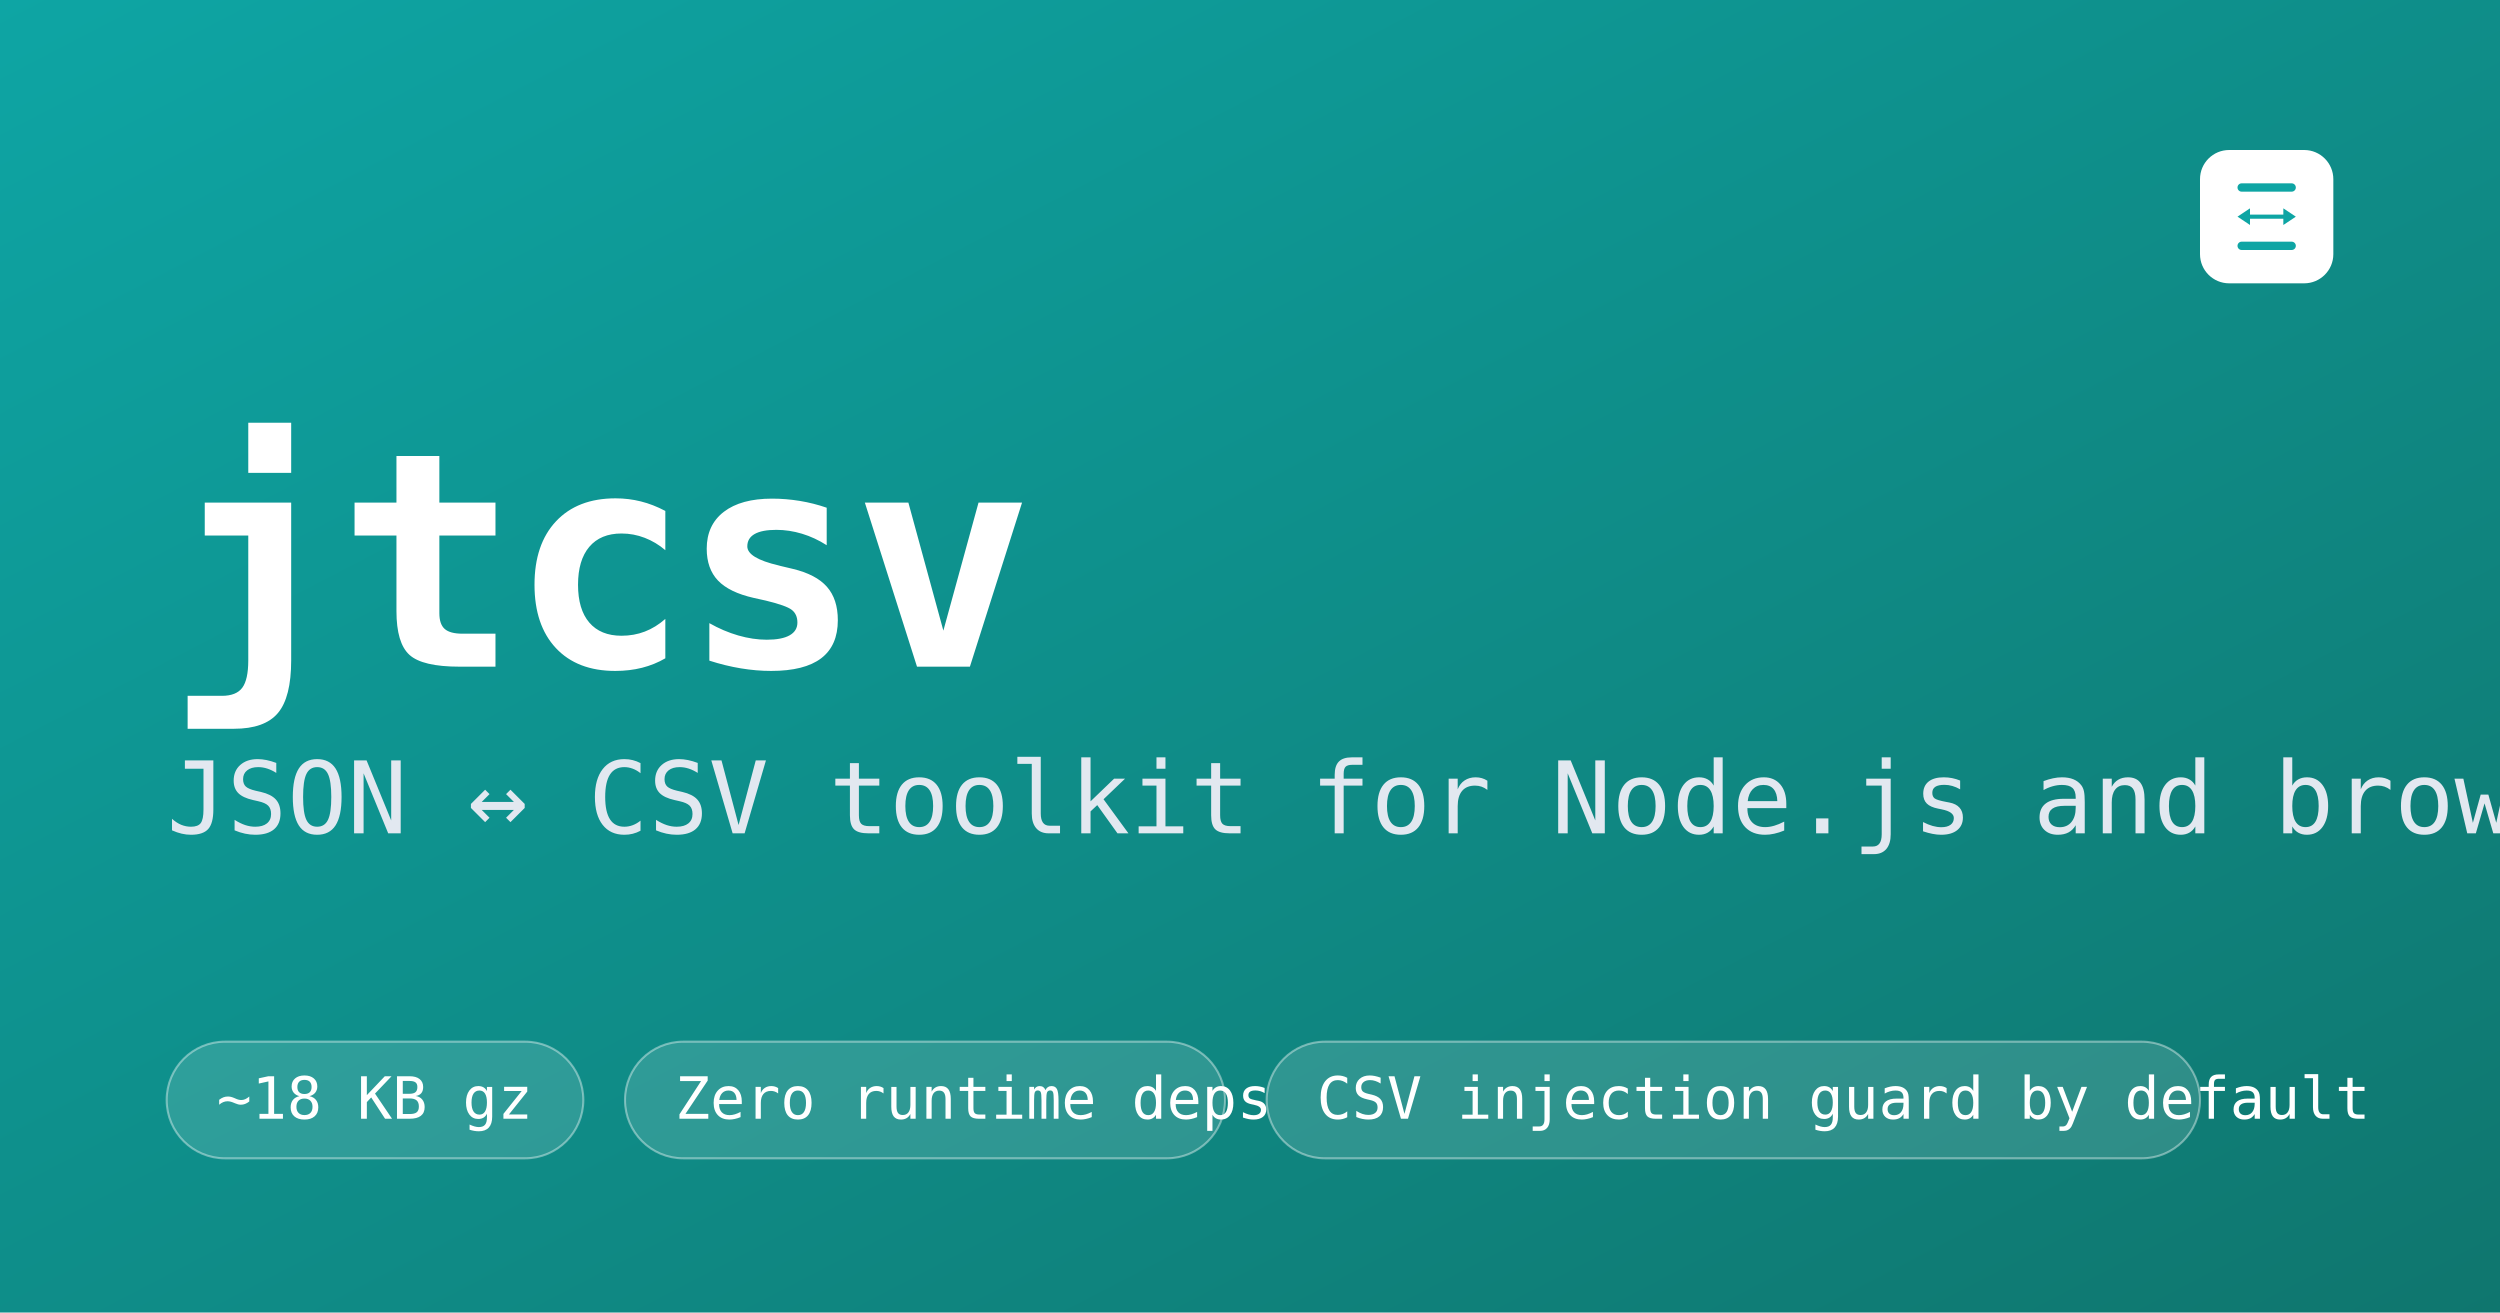
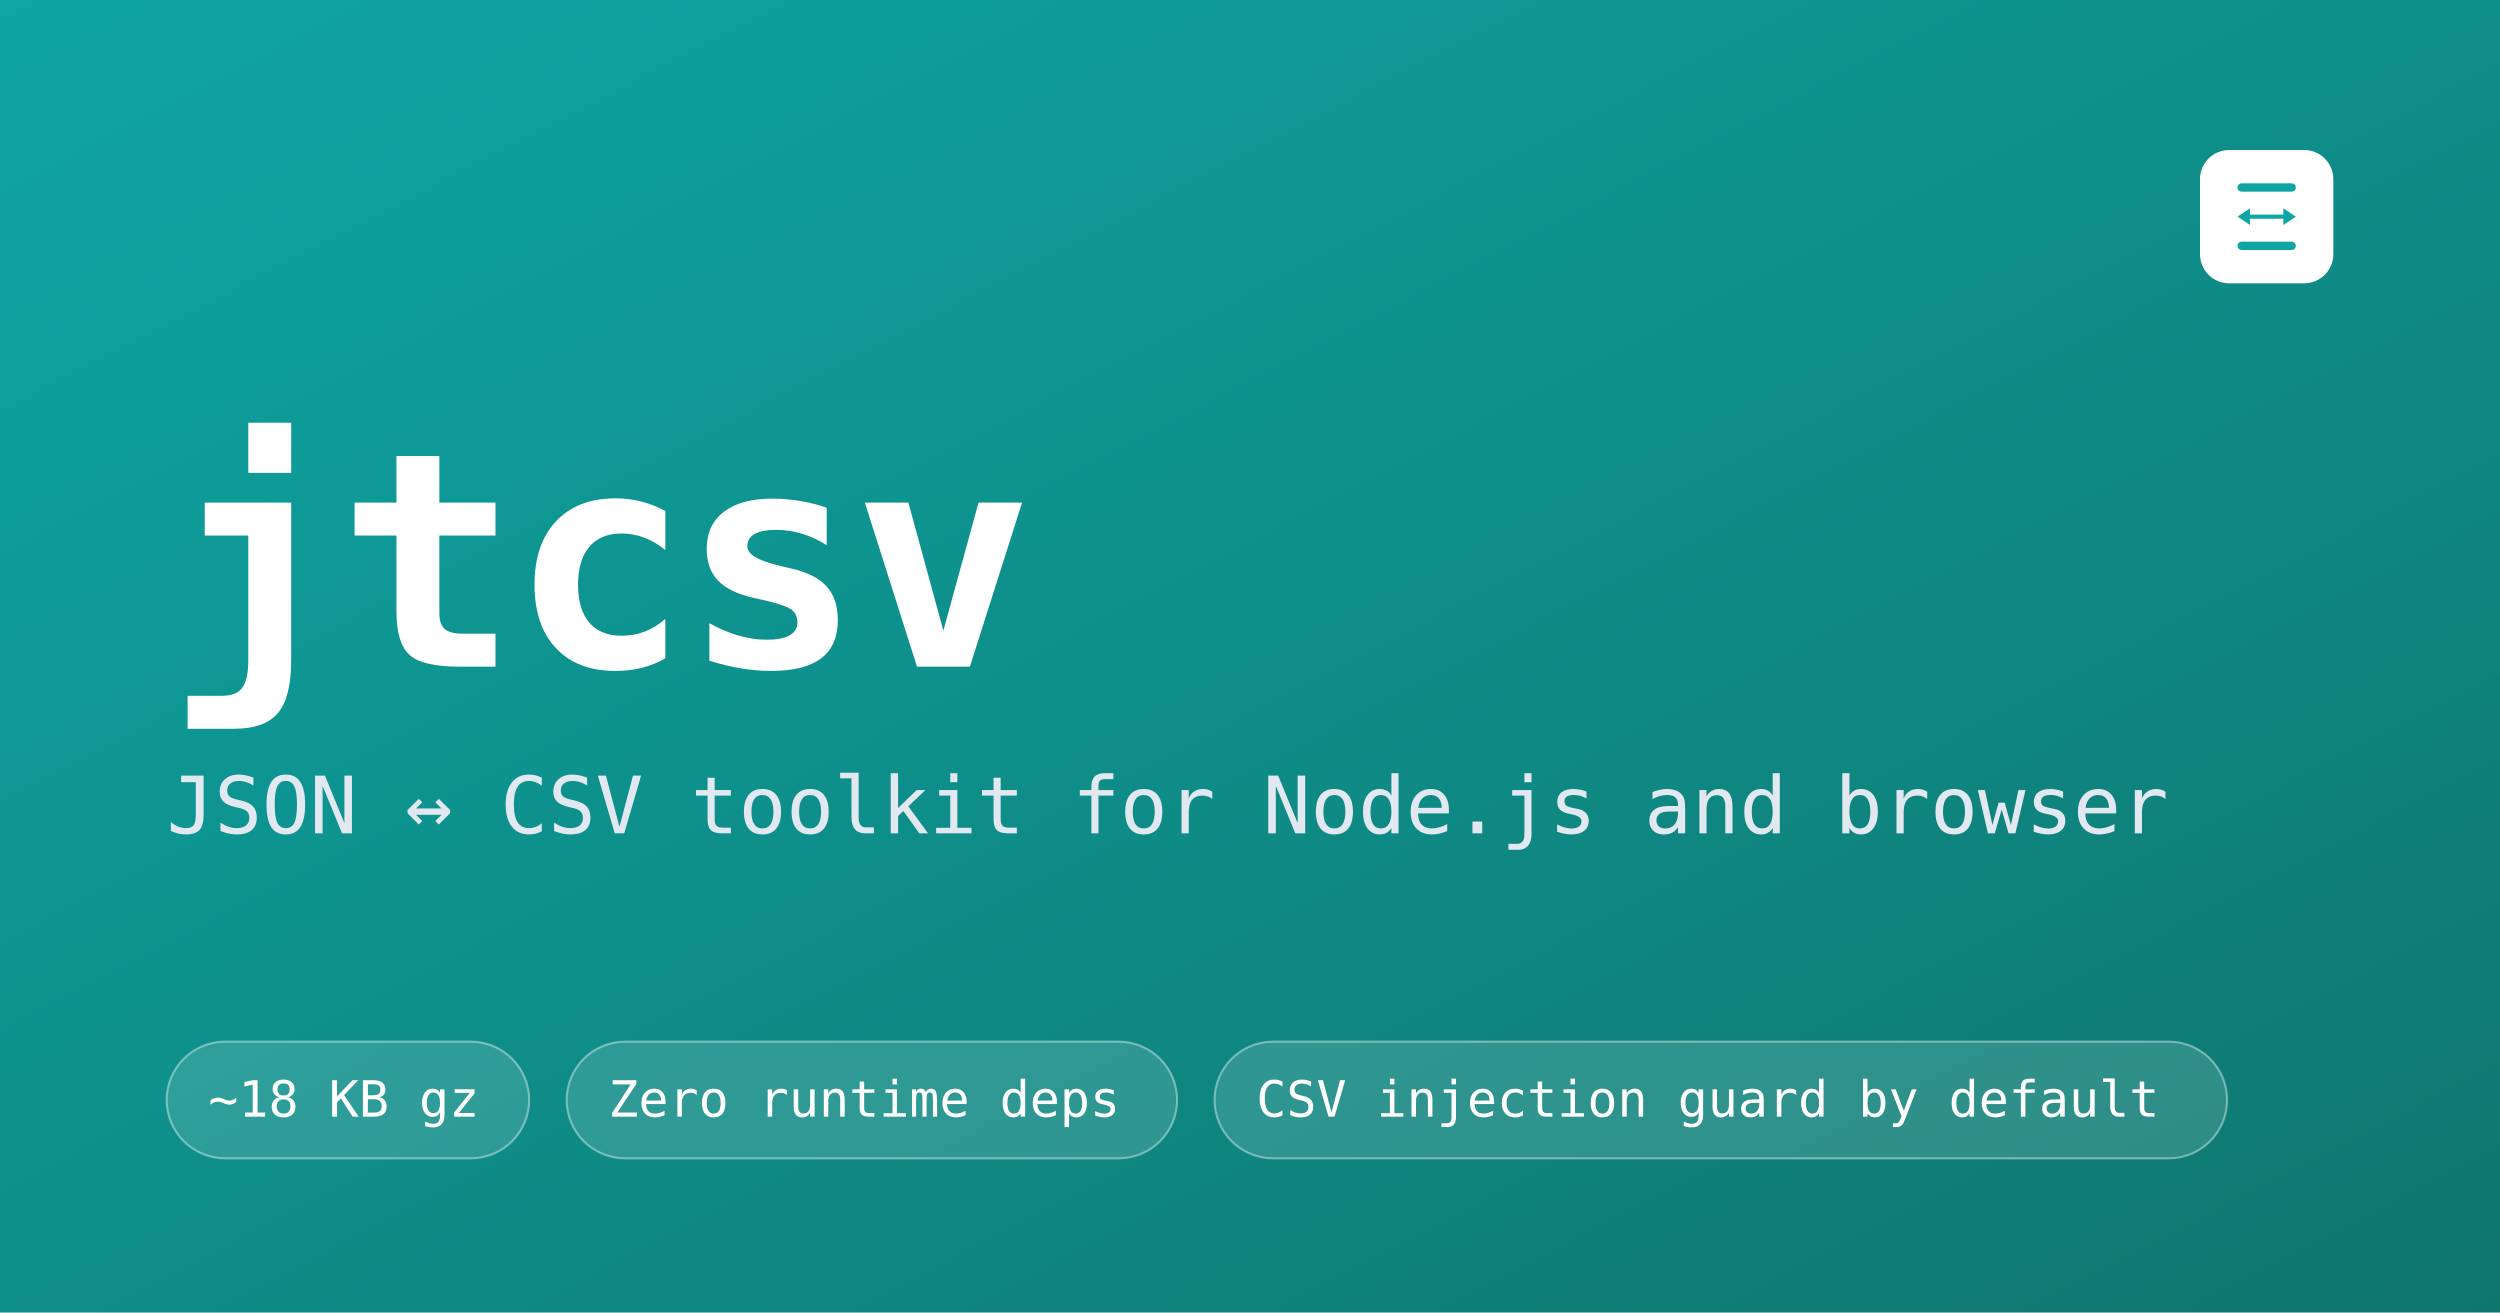
<svg xmlns="http://www.w3.org/2000/svg" viewBox="0 0 1200 630" width="1200" height="630" role="img" aria-label="jtcsv — JSON ↔ CSV toolkit">
  <defs>
    <linearGradient id="bg" x1="0" y1="0" x2="1" y2="1">
      <stop offset="0%" stop-color="#0EA5A4" />
      <stop offset="100%" stop-color="#0F766E" />
    </linearGradient>
  </defs>
  <rect x="0" y="0" width="1200" height="630" fill="url(#bg)" />
  <g transform="translate(1056 72)">
    <rect x="0" y="0" width="64" height="64" rx="14" ry="14" fill="#FFFFFF" />
    <rect x="18" y="16" width="28" height="4" rx="2" ry="2" fill="#0EA5A4" />
    <rect x="18" y="44" width="28" height="4" rx="2" ry="2" fill="#0EA5A4" />
    <line x1="22" y1="32" x2="42" y2="32" stroke="#0EA5A4" stroke-width="2" stroke-linecap="round" />
    <polygon points="18,32 24,28 24,36" fill="#0EA5A4" />
    <polygon points="46,32 40,28 40,36" fill="#0EA5A4" />
  </g>
  <text x="80" y="320" font-family="'JetBrains Mono', 'DM Mono', 'Fira Code', ui-monospace, SFMono-Regular, Menlo, Monaco, Consolas, monospace" font-size="144" font-weight="700" fill="#FFFFFF" letter-spacing="-0.03em">jtcsv</text>
-   <text x="80" y="400" font-family="'JetBrains Mono', 'DM Mono', 'Fira Code', ui-monospace, SFMono-Regular, Menlo, Monaco, Consolas, monospace" font-size="48" font-weight="400" fill="#E2E8F0">JSON ↔ CSV toolkit for Node.js and browser</text>
-   <g font-family="'JetBrains Mono', 'DM Mono', 'Fira Code', ui-monospace, SFMono-Regular, Menlo, Monaco, Consolas, monospace" font-size="28" font-weight="500" fill="#FFFFFF">
+   <text x="80" y="400" font-family="'JetBrains Mono', 'DM Mono', 'Fira Code', ui-monospace, SFMono-Regular, Menlo, Monaco, Consolas, monospace" font-size="38" font-weight="400" fill="#E2E8F0">JSON ↔ CSV toolkit for Node.js and browser</text>
+   <g font-family="'JetBrains Mono', 'DM Mono', 'Fira Code', ui-monospace, SFMono-Regular, Menlo, Monaco, Consolas, monospace" font-size="24" font-weight="500" fill="#FFFFFF">
    <g transform="translate(80 500)">
-       <rect x="0" y="0" width="200" height="56" rx="28" ry="28" fill="#FFFFFF22" stroke="#FFFFFF66" stroke-width="1" />
-       <text x="24" y="37">~18 KB gz</text>
+       <rect x="0" y="0" width="174" height="56" rx="28" ry="28" fill="#FFFFFF22" stroke="#FFFFFF66" stroke-width="1" />
+       <text x="20" y="36">~18 KB gz</text>
    </g>
-     <g transform="translate(300 500)">
-       <rect x="0" y="0" width="288" height="56" rx="28" ry="28" fill="#FFFFFF22" stroke="#FFFFFF66" stroke-width="1" />
-       <text x="24" y="37">Zero runtime deps</text>
+     <g transform="translate(272 500)">
+       <rect x="0" y="0" width="293" height="56" rx="28" ry="28" fill="#FFFFFF22" stroke="#FFFFFF66" stroke-width="1" />
+       <text x="20" y="36">Zero runtime deps</text>
    </g>
-     <g transform="translate(608 500)">
-       <rect x="0" y="0" width="448" height="56" rx="28" ry="28" fill="#FFFFFF22" stroke="#FFFFFF66" stroke-width="1" />
-       <text x="24" y="37">CSV injection guard by default</text>
+     <g transform="translate(583 500)">
+       <rect x="0" y="0" width="486" height="56" rx="28" ry="28" fill="#FFFFFF22" stroke="#FFFFFF66" stroke-width="1" />
+       <text x="20" y="36">CSV injection guard by default</text>
    </g>
  </g>
</svg>
